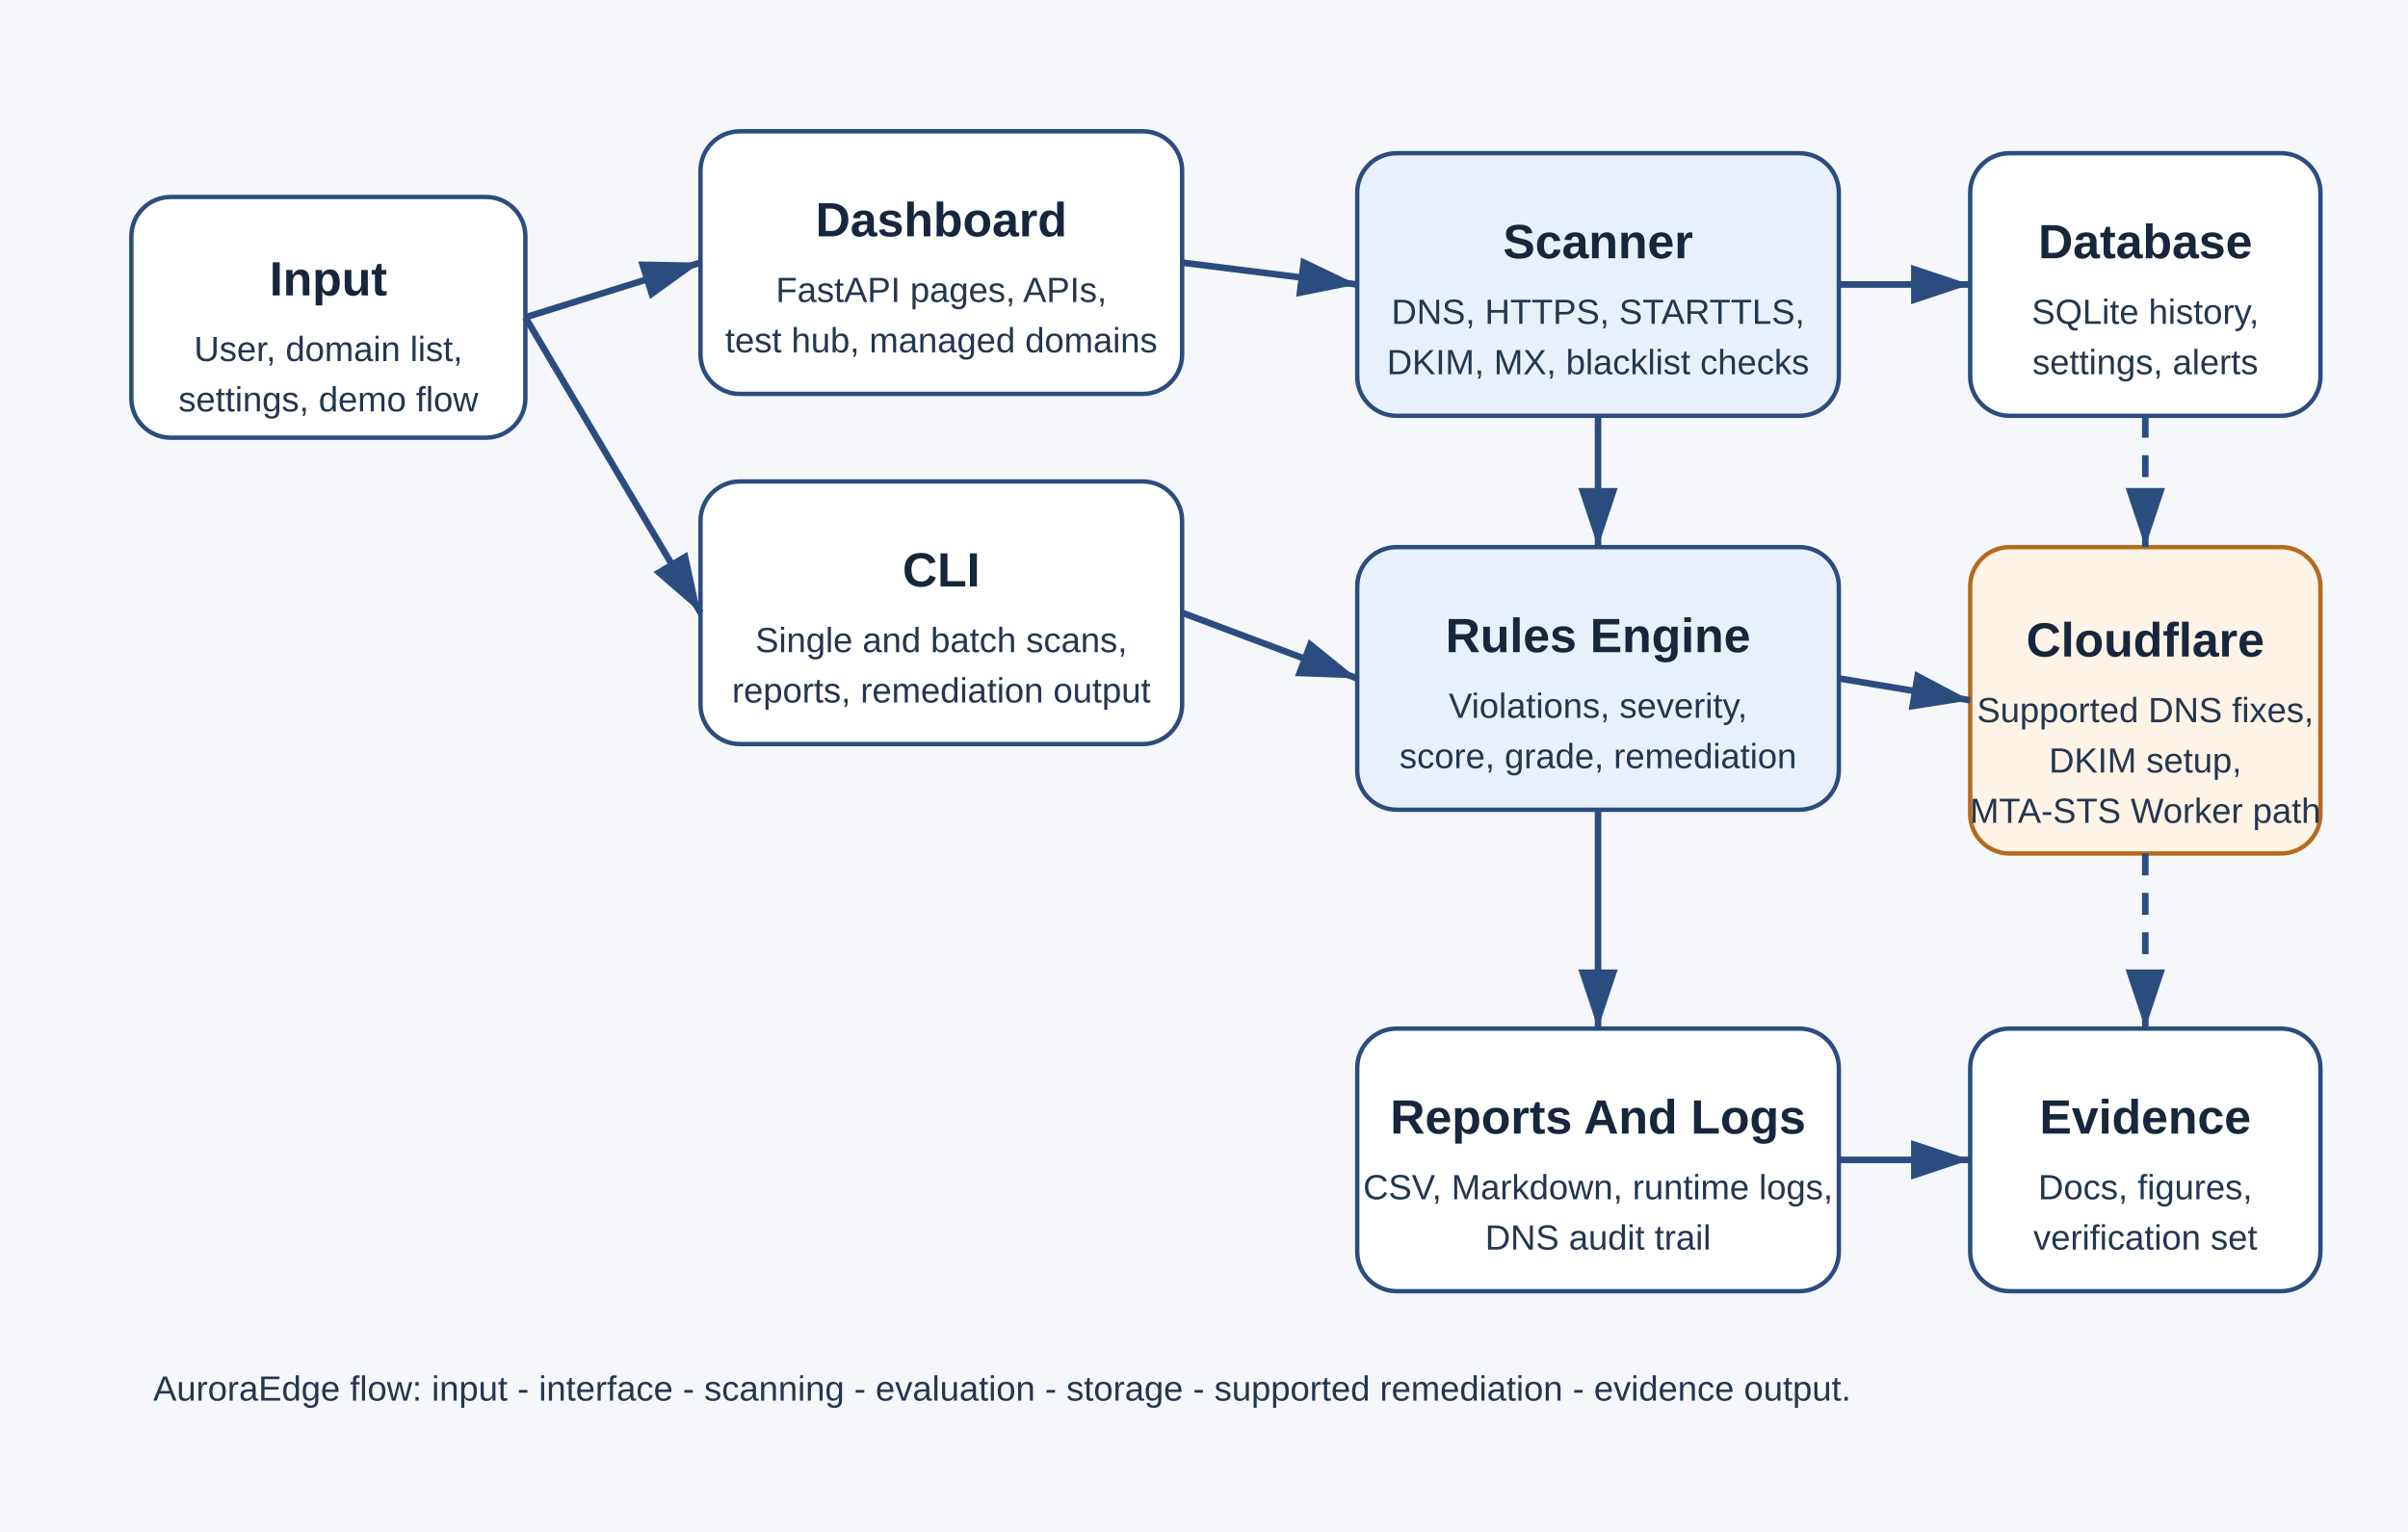
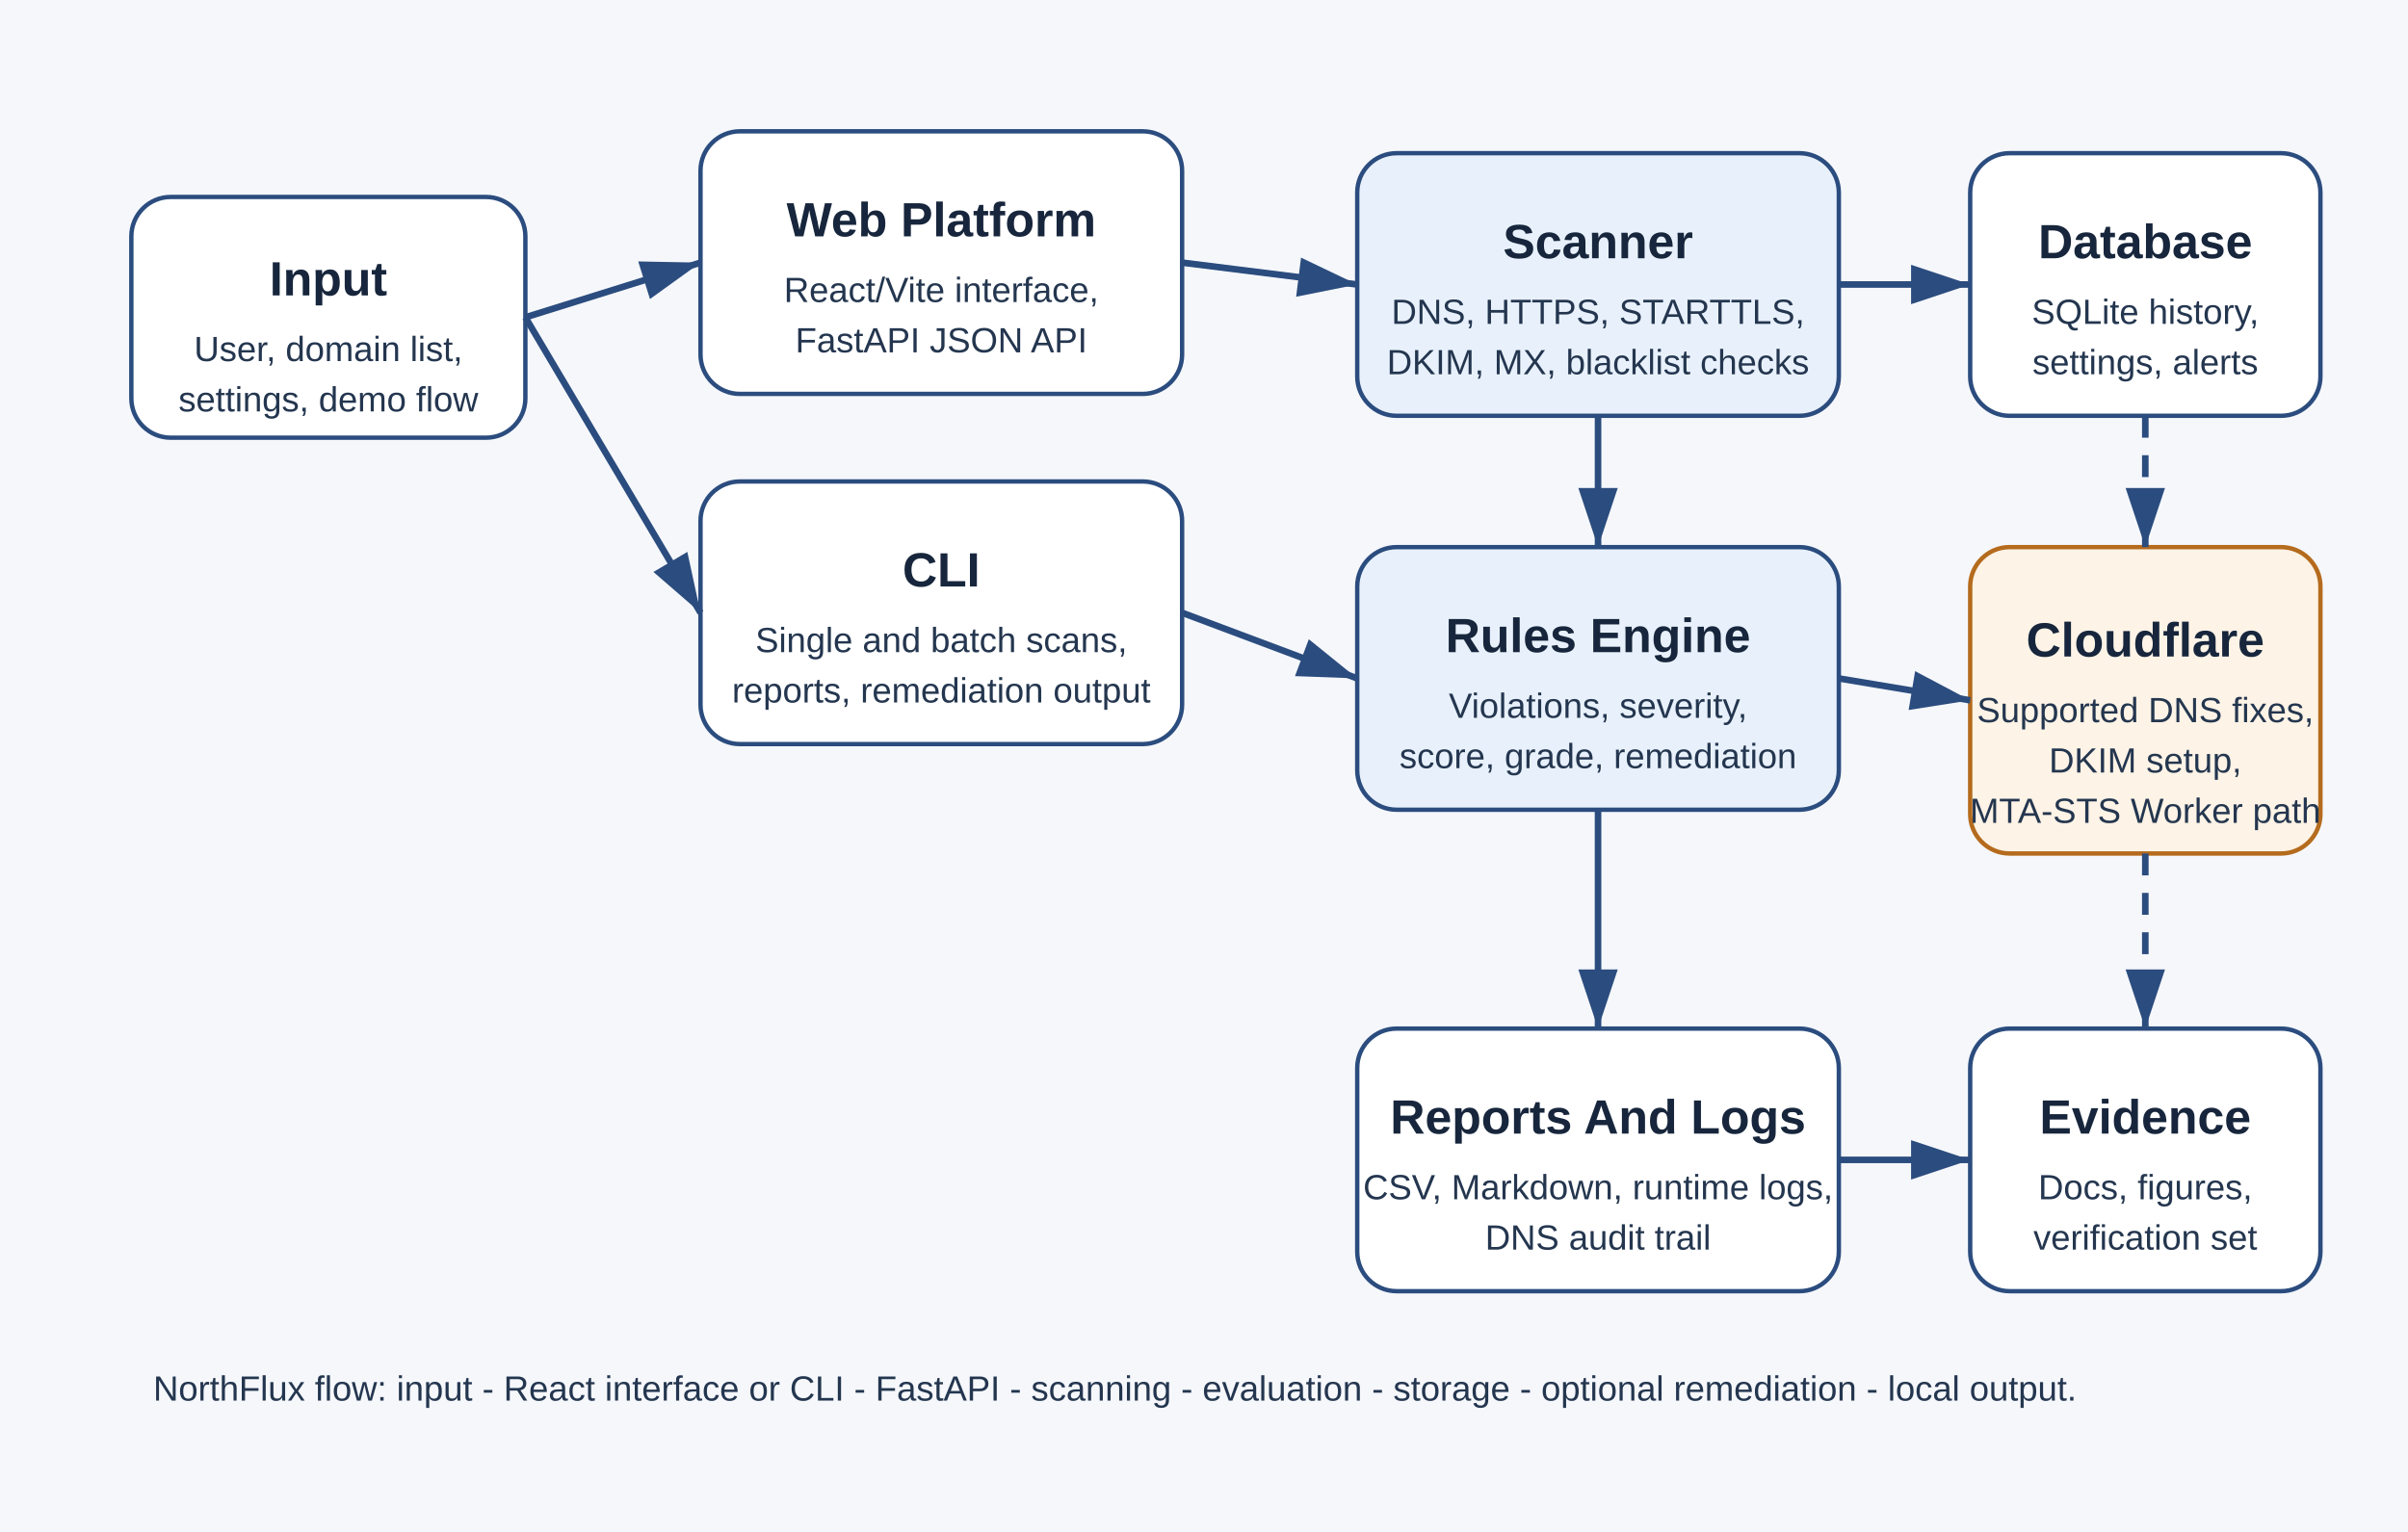
<svg xmlns="http://www.w3.org/2000/svg" width="1100" height="700" viewBox="0 0 1100 700" role="img" aria-labelledby="title desc">
  <defs>
    <marker id="arrow" markerWidth="10" markerHeight="10" refX="9" refY="3" orient="auto" markerUnits="strokeWidth">
      <path d="M0,0 L0,6 L9,3 z" fill="#2b4c7e" />
    </marker>
    <style>
      .bg { fill: #f5f7fb; }
      .panel { fill: #ffffff; stroke: #2b4c7e; stroke-width: 2; rx: 18; ry: 18; }
      .accent { fill: #e8f1fb; stroke: #2b4c7e; stroke-width: 2; rx: 18; ry: 18; }
      .warn { fill: #fdf3e6; stroke: #b56b1d; stroke-width: 2; rx: 18; ry: 18; }
      .text { font-family: Segoe UI, Arial, sans-serif; fill: #17263c; font-size: 22px; font-weight: 700; }
      .small { font-family: Segoe UI, Arial, sans-serif; fill: #24364f; font-size: 16px; }
      .line { stroke: #2b4c7e; stroke-width: 3; fill: none; marker-end: url(#arrow); }
      .dash { stroke-dasharray: 10 8; }
    </style>
  </defs>
  <rect class="bg" x="0" y="0" width="1100" height="700" />
  <rect class="panel" x="60" y="90" width="180" height="110" />
  <text class="text" x="150" y="135" text-anchor="middle">Input</text>
  <text class="small" x="150" y="165" text-anchor="middle">User, domain list,</text>
  <text class="small" x="150" y="188" text-anchor="middle">settings, demo flow</text>
  <rect class="panel" x="320" y="60" width="220" height="120" />
-   <text class="text" x="430" y="108" text-anchor="middle">Dashboard</text>
-   <text class="small" x="430" y="138" text-anchor="middle">FastAPI pages, APIs,</text>
-   <text class="small" x="430" y="161" text-anchor="middle">test hub, managed domains</text>
+   <text class="text" x="430" y="108" text-anchor="middle">Web Platform</text>
+   <text class="small" x="430" y="138" text-anchor="middle">React/Vite interface,</text>
+   <text class="small" x="430" y="161" text-anchor="middle">FastAPI JSON API</text>
  <rect class="panel" x="320" y="220" width="220" height="120" />
  <text class="text" x="430" y="268" text-anchor="middle">CLI</text>
  <text class="small" x="430" y="298" text-anchor="middle">Single and batch scans,</text>
  <text class="small" x="430" y="321" text-anchor="middle">reports, remediation output</text>
  <rect class="accent" x="620" y="70" width="220" height="120" />
  <text class="text" x="730" y="118" text-anchor="middle">Scanner</text>
  <text class="small" x="730" y="148" text-anchor="middle">DNS, HTTPS, STARTTLS,</text>
  <text class="small" x="730" y="171" text-anchor="middle">DKIM, MX, blacklist checks</text>
  <rect class="accent" x="620" y="250" width="220" height="120" />
  <text class="text" x="730" y="298" text-anchor="middle">Rules Engine</text>
  <text class="small" x="730" y="328" text-anchor="middle">Violations, severity,</text>
  <text class="small" x="730" y="351" text-anchor="middle">score, grade, remediation</text>
  <rect class="panel" x="900" y="70" width="160" height="120" />
  <text class="text" x="980" y="118" text-anchor="middle">Database</text>
  <text class="small" x="980" y="148" text-anchor="middle">SQLite history,</text>
  <text class="small" x="980" y="171" text-anchor="middle">settings, alerts</text>
  <rect class="warn" x="900" y="250" width="160" height="140" />
  <text class="text" x="980" y="300" text-anchor="middle">Cloudflare</text>
  <text class="small" x="980" y="330" text-anchor="middle">Supported DNS fixes,</text>
  <text class="small" x="980" y="353" text-anchor="middle">DKIM setup,</text>
  <text class="small" x="980" y="376" text-anchor="middle">MTA-STS Worker path</text>
  <rect class="panel" x="620" y="470" width="220" height="120" />
  <text class="text" x="730" y="518" text-anchor="middle">Reports And Logs</text>
  <text class="small" x="730" y="548" text-anchor="middle">CSV, Markdown, runtime logs,</text>
  <text class="small" x="730" y="571" text-anchor="middle">DNS audit trail</text>
  <rect class="panel" x="900" y="470" width="160" height="120" />
  <text class="text" x="980" y="518" text-anchor="middle">Evidence</text>
  <text class="small" x="980" y="548" text-anchor="middle">Docs, figures,</text>
  <text class="small" x="980" y="571" text-anchor="middle">verification set</text>
  <path class="line" d="M240 145 L320 120" />
  <path class="line" d="M240 145 L320 280" />
  <path class="line" d="M540 120 L620 130" />
  <path class="line" d="M540 280 L620 310" />
  <path class="line" d="M730 190 L730 250" />
  <path class="line" d="M840 130 L900 130" />
  <path class="line" d="M840 310 L900 320" />
  <path class="line" d="M730 370 L730 470" />
  <path class="line" d="M840 530 L900 530" />
  <path class="line dash" d="M980 190 L980 250" />
  <path class="line dash" d="M980 390 L980 470" />
-   <text class="small" x="70" y="640">AuroraEdge flow: input - interface - scanning - evaluation - storage - supported remediation - evidence output.</text>
+   <text class="small" x="70" y="640">NorthFlux flow: input - React interface or CLI - FastAPI - scanning - evaluation - storage - optional remediation - local output.</text>
</svg>
